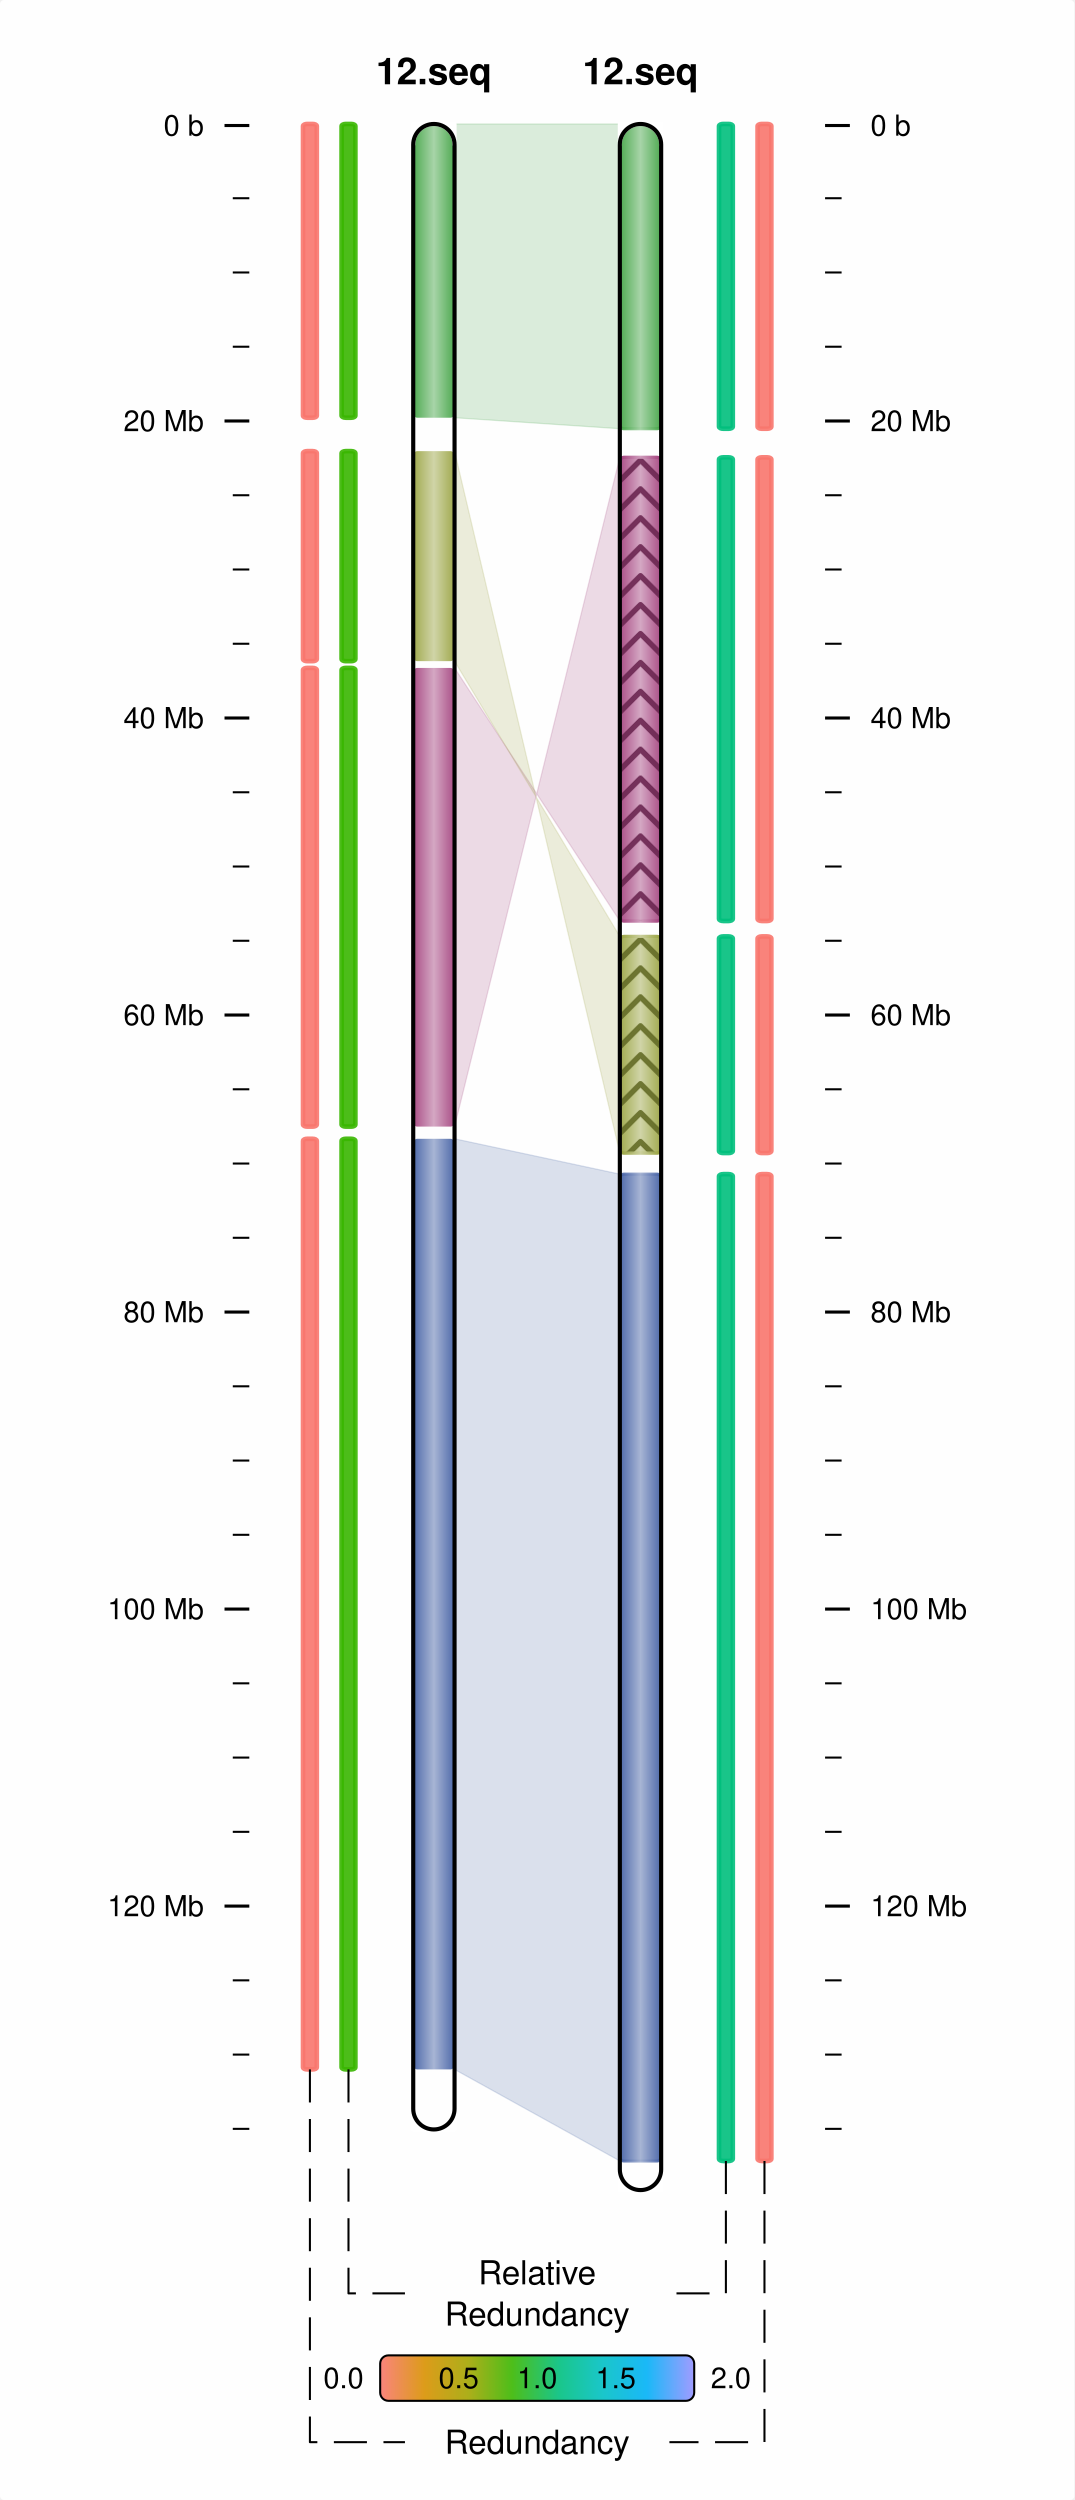
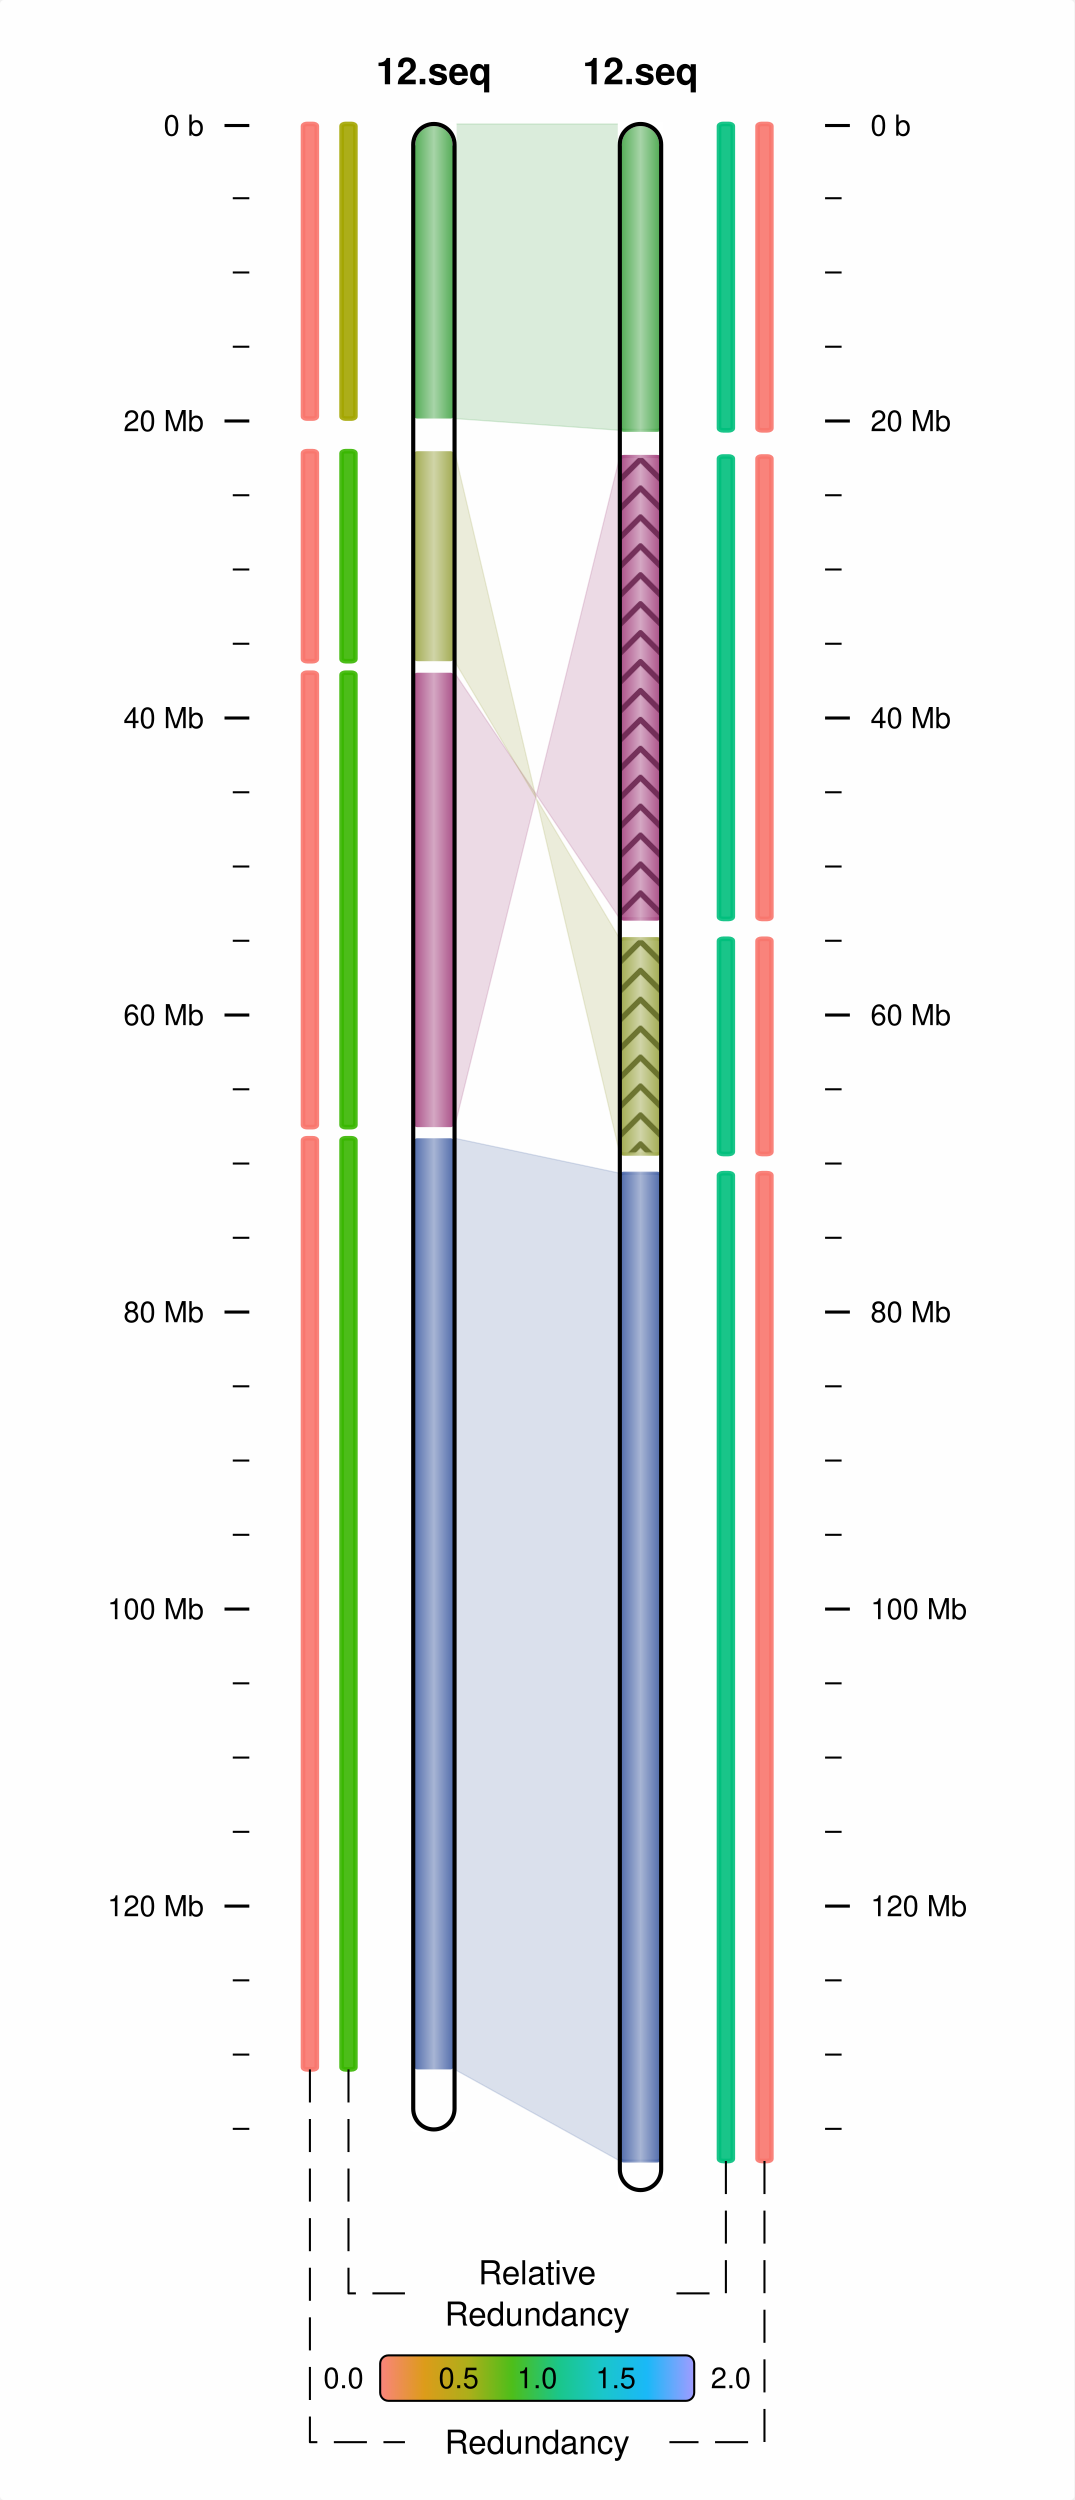
<svg xmlns="http://www.w3.org/2000/svg" viewBox="0 0 260 605">
  <rect x="0" y="0" width="260" height="605" rx="1" ry="1" fill="white" fill-opacity="0.9" stroke="white" stroke-width="0" stroke-opacity="1" />
  <line id="54.33332830.37500060.33332830.375000" x1="54.333" y1="30.375" x2="60.333" y2="30.375" stroke-width="0.75" stroke="black" />
  <text id="49.33332832.825001" x="49.333" y="32.825" dominant-baseline="" baseline-shift="" alignment-baseline="" font-size="7px" font-weight="normal" font-family="Helvetica,Arial" font-variant="normal" text-anchor="end" text-align="start" line-height="125%%">
0 b</text>
  <line id="56.33332847.96974960.33332847.969749" x1="56.333" y1="47.97" x2="60.333" y2="47.97" stroke-width="0.5" stroke="black" />
  <line id="56.33332865.93949960.33332865.939499" x1="56.333" y1="65.939" x2="60.333" y2="65.939" stroke-width="0.5" stroke="black" />
  <line id="56.33332883.90924860.33332883.909248" x1="56.333" y1="83.909" x2="60.333" y2="83.909" stroke-width="0.5" stroke="black" />
  <line id="54.333328101.87899860.333328101.878998" x1="54.333" y1="101.879" x2="60.333" y2="101.879" stroke-width="0.75" stroke="black" />
  <text id="49.333328104.328995" x="49.333" y="104.329" dominant-baseline="" baseline-shift="" alignment-baseline="" font-size="7px" font-weight="normal" font-family="Helvetica,Arial" font-variant="normal" text-anchor="end" text-align="start" line-height="125%%">
20 Mb</text>
  <line id="56.333328119.84874760.333328119.848747" x1="56.333" y1="119.849" x2="60.333" y2="119.849" stroke-width="0.5" stroke="black" />
  <line id="56.333328137.81849760.333328137.818497" x1="56.333" y1="137.818" x2="60.333" y2="137.818" stroke-width="0.5" stroke="black" />
  <line id="56.333328155.78823960.333328155.788239" x1="56.333" y1="155.788" x2="60.333" y2="155.788" stroke-width="0.5" stroke="black" />
  <line id="54.333328173.75799660.333328173.757996" x1="54.333" y1="173.758" x2="60.333" y2="173.758" stroke-width="0.75" stroke="black" />
  <text id="49.333328176.207993" x="49.333" y="176.208" dominant-baseline="" baseline-shift="" alignment-baseline="" font-size="7px" font-weight="normal" font-family="Helvetica,Arial" font-variant="normal" text-anchor="end" text-align="start" line-height="125%%">
40 Mb</text>
  <line id="56.333328191.72773760.333328191.727737" x1="56.333" y1="191.728" x2="60.333" y2="191.728" stroke-width="0.5" stroke="black" />
  <line id="56.333328209.69749560.333328209.697495" x1="56.333" y1="209.697" x2="60.333" y2="209.697" stroke-width="0.5" stroke="black" />
  <line id="56.333328227.66723660.333328227.667236" x1="56.333" y1="227.667" x2="60.333" y2="227.667" stroke-width="0.5" stroke="black" />
  <line id="54.333328245.63699360.333328245.636993" x1="54.333" y1="245.637" x2="60.333" y2="245.637" stroke-width="0.75" stroke="black" />
  <text id="49.333328248.086990" x="49.333" y="248.087" dominant-baseline="" baseline-shift="" alignment-baseline="" font-size="7px" font-weight="normal" font-family="Helvetica,Arial" font-variant="normal" text-anchor="end" text-align="start" line-height="125%%">
60 Mb</text>
  <line id="56.333328263.60675060.333328263.606750" x1="56.333" y1="263.607" x2="60.333" y2="263.607" stroke-width="0.5" stroke="black" />
  <line id="56.333328281.57647760.333328281.576477" x1="56.333" y1="281.576" x2="60.333" y2="281.576" stroke-width="0.5" stroke="black" />
  <line id="56.333328299.54623460.333328299.546234" x1="56.333" y1="299.546" x2="60.333" y2="299.546" stroke-width="0.5" stroke="black" />
  <line id="54.333328317.51599160.333328317.515991" x1="54.333" y1="317.516" x2="60.333" y2="317.516" stroke-width="0.75" stroke="black" />
  <text id="49.333328319.966003" x="49.333" y="319.966" dominant-baseline="" baseline-shift="" alignment-baseline="" font-size="7px" font-weight="normal" font-family="Helvetica,Arial" font-variant="normal" text-anchor="end" text-align="start" line-height="125%%">
80 Mb</text>
  <line id="56.333328335.48574860.333328335.485748" x1="56.333" y1="335.486" x2="60.333" y2="335.486" stroke-width="0.5" stroke="black" />
  <line id="56.333328353.45547560.333328353.455475" x1="56.333" y1="353.455" x2="60.333" y2="353.455" stroke-width="0.5" stroke="black" />
  <line id="56.333328371.42523260.333328371.425232" x1="56.333" y1="371.425" x2="60.333" y2="371.425" stroke-width="0.5" stroke="black" />
  <line id="54.333328389.39498960.333328389.394989" x1="54.333" y1="389.395" x2="60.333" y2="389.395" stroke-width="0.75" stroke="black" />
  <text id="49.333328391.845001" x="49.333" y="391.845" dominant-baseline="" baseline-shift="" alignment-baseline="" font-size="7px" font-weight="normal" font-family="Helvetica,Arial" font-variant="normal" text-anchor="end" text-align="start" line-height="125%%">
100 Mb</text>
  <line id="56.333328407.36471660.333328407.364716" x1="56.333" y1="407.365" x2="60.333" y2="407.365" stroke-width="0.5" stroke="black" />
  <line id="56.333328425.33447360.333328425.334473" x1="56.333" y1="425.334" x2="60.333" y2="425.334" stroke-width="0.5" stroke="black" />
  <line id="56.333328443.30423060.333328443.304230" x1="56.333" y1="443.304" x2="60.333" y2="443.304" stroke-width="0.5" stroke="black" />
  <line id="54.333328461.27398760.333328461.273987" x1="54.333" y1="461.274" x2="60.333" y2="461.274" stroke-width="0.75" stroke="black" />
  <text id="49.333328463.723999" x="49.333" y="463.724" dominant-baseline="" baseline-shift="" alignment-baseline="" font-size="7px" font-weight="normal" font-family="Helvetica,Arial" font-variant="normal" text-anchor="end" text-align="start" line-height="125%%">
120 Mb</text>
  <line id="56.333328479.24371360.333328479.243713" x1="56.333" y1="479.244" x2="60.333" y2="479.244" stroke-width="0.5" stroke="black" />
  <line id="56.333328497.21347060.333328497.213470" x1="56.333" y1="497.213" x2="60.333" y2="497.213" stroke-width="0.5" stroke="black" />
  <line id="56.333328515.18322860.333328515.183228" x1="56.333" y1="515.183" x2="60.333" y2="515.183" stroke-width="0.5" stroke="black" />
  <line id="205.66667230.375000199.66667230.375000" x1="205.667" y1="30.375" x2="199.667" y2="30.375" stroke-width="0.75" stroke="black" />
  <text id="210.66667232.825001" x="210.667" y="32.825" dominant-baseline="" baseline-shift="" alignment-baseline="" font-size="7px" font-weight="normal" font-family="Helvetica,Arial" font-variant="normal" text-anchor="start" text-align="start" line-height="125%%">
0 b</text>
  <line id="203.66667247.969749199.66667247.969749" x1="203.667" y1="47.97" x2="199.667" y2="47.97" stroke-width="0.5" stroke="black" />
  <line id="203.66667265.939499199.66667265.939499" x1="203.667" y1="65.939" x2="199.667" y2="65.939" stroke-width="0.5" stroke="black" />
  <line id="203.66667283.909248199.66667283.909248" x1="203.667" y1="83.909" x2="199.667" y2="83.909" stroke-width="0.5" stroke="black" />
  <line id="205.666672101.878998199.666672101.878998" x1="205.667" y1="101.879" x2="199.667" y2="101.879" stroke-width="0.75" stroke="black" />
  <text id="210.666672104.328995" x="210.667" y="104.329" dominant-baseline="" baseline-shift="" alignment-baseline="" font-size="7px" font-weight="normal" font-family="Helvetica,Arial" font-variant="normal" text-anchor="start" text-align="start" line-height="125%%">
20 Mb</text>
  <line id="203.666672119.848747199.666672119.848747" x1="203.667" y1="119.849" x2="199.667" y2="119.849" stroke-width="0.5" stroke="black" />
  <line id="203.666672137.818497199.666672137.818497" x1="203.667" y1="137.818" x2="199.667" y2="137.818" stroke-width="0.5" stroke="black" />
  <line id="203.666672155.788239199.666672155.788239" x1="203.667" y1="155.788" x2="199.667" y2="155.788" stroke-width="0.5" stroke="black" />
  <line id="205.666672173.757996199.666672173.757996" x1="205.667" y1="173.758" x2="199.667" y2="173.758" stroke-width="0.75" stroke="black" />
  <text id="210.666672176.207993" x="210.667" y="176.208" dominant-baseline="" baseline-shift="" alignment-baseline="" font-size="7px" font-weight="normal" font-family="Helvetica,Arial" font-variant="normal" text-anchor="start" text-align="start" line-height="125%%">
40 Mb</text>
  <line id="203.666672191.727737199.666672191.727737" x1="203.667" y1="191.728" x2="199.667" y2="191.728" stroke-width="0.5" stroke="black" />
  <line id="203.666672209.697495199.666672209.697495" x1="203.667" y1="209.697" x2="199.667" y2="209.697" stroke-width="0.5" stroke="black" />
  <line id="203.666672227.667236199.666672227.667236" x1="203.667" y1="227.667" x2="199.667" y2="227.667" stroke-width="0.5" stroke="black" />
  <line id="205.666672245.636993199.666672245.636993" x1="205.667" y1="245.637" x2="199.667" y2="245.637" stroke-width="0.75" stroke="black" />
  <text id="210.666672248.086990" x="210.667" y="248.087" dominant-baseline="" baseline-shift="" alignment-baseline="" font-size="7px" font-weight="normal" font-family="Helvetica,Arial" font-variant="normal" text-anchor="start" text-align="start" line-height="125%%">
60 Mb</text>
  <line id="203.666672263.606750199.666672263.606750" x1="203.667" y1="263.607" x2="199.667" y2="263.607" stroke-width="0.5" stroke="black" />
  <line id="203.666672281.576477199.666672281.576477" x1="203.667" y1="281.576" x2="199.667" y2="281.576" stroke-width="0.5" stroke="black" />
  <line id="203.666672299.546234199.666672299.546234" x1="203.667" y1="299.546" x2="199.667" y2="299.546" stroke-width="0.5" stroke="black" />
  <line id="205.666672317.515991199.666672317.515991" x1="205.667" y1="317.516" x2="199.667" y2="317.516" stroke-width="0.75" stroke="black" />
  <text id="210.666672319.966003" x="210.667" y="319.966" dominant-baseline="" baseline-shift="" alignment-baseline="" font-size="7px" font-weight="normal" font-family="Helvetica,Arial" font-variant="normal" text-anchor="start" text-align="start" line-height="125%%">
80 Mb</text>
  <line id="203.666672335.485748199.666672335.485748" x1="203.667" y1="335.486" x2="199.667" y2="335.486" stroke-width="0.5" stroke="black" />
  <line id="203.666672353.455475199.666672353.455475" x1="203.667" y1="353.455" x2="199.667" y2="353.455" stroke-width="0.5" stroke="black" />
  <line id="203.666672371.425232199.666672371.425232" x1="203.667" y1="371.425" x2="199.667" y2="371.425" stroke-width="0.5" stroke="black" />
  <line id="205.666672389.394989199.666672389.394989" x1="205.667" y1="389.395" x2="199.667" y2="389.395" stroke-width="0.75" stroke="black" />
  <text id="210.666672391.845001" x="210.667" y="391.845" dominant-baseline="" baseline-shift="" alignment-baseline="" font-size="7px" font-weight="normal" font-family="Helvetica,Arial" font-variant="normal" text-anchor="start" text-align="start" line-height="125%%">
100 Mb</text>
  <line id="203.666672407.364716199.666672407.364716" x1="203.667" y1="407.365" x2="199.667" y2="407.365" stroke-width="0.5" stroke="black" />
  <line id="203.666672425.334473199.666672425.334473" x1="203.667" y1="425.334" x2="199.667" y2="425.334" stroke-width="0.5" stroke="black" />
  <line id="203.666672443.304230199.666672443.304230" x1="203.667" y1="443.304" x2="199.667" y2="443.304" stroke-width="0.5" stroke="black" />
  <line id="205.666672461.273987199.666672461.273987" x1="205.667" y1="461.274" x2="199.667" y2="461.274" stroke-width="0.75" stroke="black" />
  <text id="210.666672463.723999" x="210.667" y="463.724" dominant-baseline="" baseline-shift="" alignment-baseline="" font-size="7px" font-weight="normal" font-family="Helvetica,Arial" font-variant="normal" text-anchor="start" text-align="start" line-height="125%%">
120 Mb</text>
  <line id="203.666672479.243713199.666672479.243713" x1="203.667" y1="479.244" x2="199.667" y2="479.244" stroke-width="0.5" stroke="black" />
  <line id="203.666672497.213470199.666672497.213470" x1="203.667" y1="497.213" x2="199.667" y2="497.213" stroke-width="0.5" stroke="black" />
  <line id="203.666672515.183228199.666672515.183228" x1="203.667" y1="515.183" x2="199.667" y2="515.183" stroke-width="0.5" stroke="black" />
  <defs id="">
-     <linearGradient id="grad100.000000275.588959" x1="0%" y1="0%" x2="100%" y2="0%">
+     <linearGradient id="grad100.000000275.455994" x1="0%" y1="0%" x2="100%" y2="0%">
      <stop offset="0%" stop-color="#3B59A0" stop-opacity="1" />
      <stop offset="50%" stop-color="#9DACCF" stop-opacity="1" />
      <stop offset="100%" stop-color="#3B59A0" stop-opacity="1" />
    </linearGradient>
  </defs>
-   <rect x="100" y="275.589" width="10" height="225.208" rx="1" ry="1" fill="url(#grad100.000000275.588959)" fill-opacity="0.9" stroke-width="0.75" stroke-opacity="0.9" />
-   <defs id="">
-     <linearGradient id="grad100.000000275.588959NRC" x1="0%" y1="0%" x2="100%" y2="0%">
+   <rect x="100" y="275.456" width="10" height="225.337" rx="1" ry="1" fill="url(#grad100.000000275.455994)" fill-opacity="0.9" stroke-width="0.75" stroke-opacity="0.9" />
+   <defs id="">
+     <linearGradient id="grad100.000000275.455994NRC" x1="0%" y1="0%" x2="100%" y2="0%">
      <stop offset="100%" stop-color="#39B600" stop-opacity="1" />
    </linearGradient>
  </defs>
-   <rect x="82.667" y="275.589" width="3.333" height="225.208" rx="1" ry="0.5" fill="url(#grad100.000000275.588959NRC)" fill-opacity="0.9" stroke="url(#grad100.000000275.588959NRC)" stroke-width="1.125" stroke-opacity="0.9" />
-   <defs id="">
-     <linearGradient id="grad100.000000275.588959NRCRedun" x1="0%" y1="0%" x2="100%" y2="0%">
-       <stop offset="100%" stop-color="#F8766D" stop-opacity="1" />
-     </linearGradient>
-   </defs>
-   <rect x="73.333" y="275.589" width="3.333" height="225.208" rx="1" ry="0.5" fill="url(#grad100.000000275.588959NRCRedun)" fill-opacity="0.9" stroke="url(#grad100.000000275.588959NRCRedun)" stroke-width="1.125" stroke-opacity="0.9" />
-   <defs id="">
-     <linearGradient id="grad150.000000284.146149" x1="0%" y1="0%" x2="100%" y2="0%">
+   <rect x="82.667" y="275.456" width="3.333" height="225.337" rx="1" ry="0.5" fill="url(#grad100.000000275.455994NRC)" fill-opacity="0.9" stroke="url(#grad100.000000275.455994NRC)" stroke-width="1.125" stroke-opacity="0.9" />
+   <defs id="">
+     <linearGradient id="grad100.000000275.455994NRCRedun" x1="0%" y1="0%" x2="100%" y2="0%">
+       <stop offset="100%" stop-color="#F8766D" stop-opacity="1" />
+     </linearGradient>
+   </defs>
+   <rect x="73.333" y="275.456" width="3.333" height="225.337" rx="1" ry="0.5" fill="url(#grad100.000000275.455994NRCRedun)" fill-opacity="0.9" stroke="url(#grad100.000000275.455994NRCRedun)" stroke-width="1.125" stroke-opacity="0.9" />
+   <defs id="">
+     <linearGradient id="grad150.000000283.919739" x1="0%" y1="0%" x2="100%" y2="0%">
      <stop offset="0%" stop-color="#3B59A0" stop-opacity="1" />
      <stop offset="50%" stop-color="#9DACCF" stop-opacity="1" />
      <stop offset="100%" stop-color="#3B59A0" stop-opacity="1" />
    </linearGradient>
  </defs>
-   <rect x="150" y="284.146" width="10" height="238.812" rx="1" ry="1" fill="url(#grad150.000000284.146149)" fill-opacity="0.9" stroke="url(#grad150.000000284.146149)" stroke-width="0.75" stroke-opacity="0.9" />
-   <defs id="">
-     <linearGradient id="grad150.000000284.146149NRC" x1="0%" y1="0%" x2="100%" y2="0%">
+   <rect x="150" y="283.92" width="10" height="239.038" rx="1" ry="1" fill="url(#grad150.000000283.919739)" fill-opacity="0.9" stroke="url(#grad150.000000283.919739)" stroke-width="0.75" stroke-opacity="0.9" />
+   <defs id="">
+     <linearGradient id="grad150.000000283.919739NRC" x1="0%" y1="0%" x2="100%" y2="0%">
      <stop offset="100%" stop-color="#00BF7D" stop-opacity="1" />
    </linearGradient>
  </defs>
-   <rect x="174" y="284.146" width="3.333" height="238.812" rx="1" ry="0.5" fill="url(#grad150.000000284.146149NRC)" fill-opacity="0.9" stroke="url(#grad150.000000284.146149NRC)" stroke-width="1.125" stroke-opacity="0.9" />
-   <defs id="">
-     <linearGradient id="grad150.000000284.146149NRCRedun" x1="0%" y1="0%" x2="100%" y2="0%">
-       <stop offset="100%" stop-color="#F8766D" stop-opacity="1" />
-     </linearGradient>
-   </defs>
-   <rect x="183.333" y="284.146" width="3.333" height="238.812" rx="1" ry="0.5" fill="url(#grad150.000000284.146149NRCRedun)" fill-opacity="0.9" stroke="url(#grad150.000000284.146149NRCRedun)" stroke-width="1.125" stroke-opacity="0.9" />
-   <polygon points="110,275.589 110,500.797 150,522.958 150,284.146 " fill="#3B59A0" stroke="#3B59A0" stroke-width="0.3" stroke-opacity="0.18" fill-opacity="0.18" />
-   <defs id="">
-     <linearGradient id="grad100.000000161.639191" x1="0%" y1="0%" x2="100%" y2="0%">
+   <rect x="174" y="283.92" width="3.333" height="239.038" rx="1" ry="0.5" fill="url(#grad150.000000283.919739NRC)" fill-opacity="0.9" stroke="url(#grad150.000000283.919739NRC)" stroke-width="1.125" stroke-opacity="0.9" />
+   <defs id="">
+     <linearGradient id="grad150.000000283.919739NRCRedun" x1="0%" y1="0%" x2="100%" y2="0%">
+       <stop offset="100%" stop-color="#F8766D" stop-opacity="1" />
+     </linearGradient>
+   </defs>
+   <rect x="183.333" y="283.92" width="3.333" height="239.038" rx="1" ry="0.5" fill="url(#grad150.000000283.919739NRCRedun)" fill-opacity="0.9" stroke="url(#grad150.000000283.919739NRCRedun)" stroke-width="1.125" stroke-opacity="0.9" />
+   <polygon points="110,275.456 110,500.793 150,522.958 150,283.92 " fill="#3B59A0" stroke="#3B59A0" stroke-width="0.3" stroke-opacity="0.18" fill-opacity="0.18" />
+   <defs id="">
+     <linearGradient id="grad100.000000162.796448" x1="0%" y1="0%" x2="100%" y2="0%">
      <stop offset="0%" stop-color="#A03B79" stop-opacity="1" />
      <stop offset="50%" stop-color="#CF9DBC" stop-opacity="1" />
      <stop offset="100%" stop-color="#A03B79" stop-opacity="1" />
    </linearGradient>
  </defs>
-   <rect x="100" y="161.639" width="10" height="111.003" rx="1" ry="1" fill="url(#grad100.000000161.639191)" fill-opacity="0.9" stroke-width="0.75" stroke-opacity="0.9" />
-   <defs id="">
-     <linearGradient id="grad100.000000161.639191NRC" x1="0%" y1="0%" x2="100%" y2="0%">
+   <rect x="100" y="162.796" width="10" height="109.975" rx="1" ry="1" fill="url(#grad100.000000162.796448)" fill-opacity="0.9" stroke-width="0.75" stroke-opacity="0.9" />
+   <defs id="">
+     <linearGradient id="grad100.000000162.796448NRC" x1="0%" y1="0%" x2="100%" y2="0%">
      <stop offset="100%" stop-color="#39B600" stop-opacity="1" />
    </linearGradient>
  </defs>
-   <rect x="82.667" y="161.639" width="3.333" height="111.003" rx="1" ry="0.5" fill="url(#grad100.000000161.639191NRC)" fill-opacity="0.9" stroke="url(#grad100.000000161.639191NRC)" stroke-width="1.125" stroke-opacity="0.9" />
-   <defs id="">
-     <linearGradient id="grad100.000000161.639191NRCRedun" x1="0%" y1="0%" x2="100%" y2="0%">
-       <stop offset="100%" stop-color="#F8766D" stop-opacity="1" />
-     </linearGradient>
-   </defs>
-   <rect x="73.333" y="161.639" width="3.333" height="111.003" rx="1" ry="0.5" fill="url(#grad100.000000161.639191NRCRedun)" fill-opacity="0.9" stroke="url(#grad100.000000161.639191NRCRedun)" stroke-width="1.125" stroke-opacity="0.9" />
-   <defs id="">
-     <linearGradient id="grad150.000000110.676987" x1="0%" y1="0%" x2="100%" y2="0%">
+   <rect x="82.667" y="162.796" width="3.333" height="109.975" rx="1" ry="0.5" fill="url(#grad100.000000162.796448NRC)" fill-opacity="0.9" stroke="url(#grad100.000000162.796448NRC)" stroke-width="1.125" stroke-opacity="0.9" />
+   <defs id="">
+     <linearGradient id="grad100.000000162.796448NRCRedun" x1="0%" y1="0%" x2="100%" y2="0%">
+       <stop offset="100%" stop-color="#F8766D" stop-opacity="1" />
+     </linearGradient>
+   </defs>
+   <rect x="73.333" y="162.796" width="3.333" height="109.975" rx="1" ry="0.5" fill="url(#grad100.000000162.796448NRCRedun)" fill-opacity="0.9" stroke="url(#grad100.000000162.796448NRCRedun)" stroke-width="1.125" stroke-opacity="0.9" />
+   <defs id="">
+     <linearGradient id="grad150.000000110.472130" x1="0%" y1="0%" x2="100%" y2="0%">
      <stop offset="0%" stop-color="#A03B79" stop-opacity="1" />
      <stop offset="50%" stop-color="#CF9DBC" stop-opacity="1" />
      <stop offset="100%" stop-color="#A03B79" stop-opacity="1" />
    </linearGradient>
  </defs>
-   <rect x="150" y="110.677" width="10" height="112.2" rx="1" ry="1" fill="url(#grad150.000000110.676987)" fill-opacity="0.9" stroke="url(#grad150.000000110.676987)" stroke-width="0.75" stroke-opacity="0.9" />
-   <defs id="">
-     <pattern id="Wavy150.000000110.676987" x="150" y="110.677" width="10" height="7" patternUnits="userSpaceOnUse">
+   <rect x="150" y="110.472" width="10" height="111.905" rx="1" ry="1" fill="url(#grad150.000000110.472130)" fill-opacity="0.9" stroke="url(#grad150.000000110.472130)" stroke-width="0.75" stroke-opacity="0.9" />
+   <defs id="">
+     <pattern id="Wavy150.000000110.472130" x="150" y="110.472" width="10" height="7" patternUnits="userSpaceOnUse">
      <path id="" d="m -0.665,6.335 l 5.665,-5.67 l 5.665,5.67 " fill="none" fill-opacity="0.9" stroke="#6B2751" stroke-opacity="1" stroke-linejoin="round" stroke-width="1.33" />
    </pattern>
  </defs>
-   <rect x="150" y="110.677" width="10" height="112.2" rx="1" ry="1" fill="url(#Wavy150.000000110.676987)" fill-opacity="0.9" stroke="url(#grad150.000000110.676987)" stroke-width="0.75" stroke-opacity="0.9" />
-   <defs id="">
-     <linearGradient id="grad150.000000110.676987NRC" x1="0%" y1="0%" x2="100%" y2="0%">
+   <rect x="150" y="110.472" width="10" height="111.905" rx="1" ry="1" fill="url(#Wavy150.000000110.472130)" fill-opacity="0.9" stroke="url(#grad150.000000110.472130)" stroke-width="0.75" stroke-opacity="0.9" />
+   <defs id="">
+     <linearGradient id="grad150.000000110.472130NRC" x1="0%" y1="0%" x2="100%" y2="0%">
      <stop offset="100%" stop-color="#00BF7D" stop-opacity="1" />
    </linearGradient>
  </defs>
-   <rect x="174" y="110.677" width="3.333" height="112.2" rx="1" ry="0.5" fill="url(#grad150.000000110.676987NRC)" fill-opacity="0.9" stroke="url(#grad150.000000110.676987NRC)" stroke-width="1.125" stroke-opacity="0.9" />
-   <defs id="">
-     <linearGradient id="grad150.000000110.676987NRCRedun" x1="0%" y1="0%" x2="100%" y2="0%">
-       <stop offset="100%" stop-color="#F8766D" stop-opacity="1" />
-     </linearGradient>
-   </defs>
-   <rect x="183.333" y="110.677" width="3.333" height="112.2" rx="1" ry="0.5" fill="url(#grad150.000000110.676987NRCRedun)" fill-opacity="0.9" stroke="url(#grad150.000000110.676987NRCRedun)" stroke-width="1.125" stroke-opacity="0.9" />
-   <polygon points="110,161.639 110,272.642 150,110.677 150,222.877 " fill="#A03B79" stroke="#A03B79" stroke-width="0.3" stroke-opacity="0.18" fill-opacity="0.18" />
-   <defs id="">
-     <linearGradient id="grad100.000000109.174713" x1="0%" y1="0%" x2="100%" y2="0%">
+   <rect x="174" y="110.472" width="3.333" height="111.905" rx="1" ry="0.5" fill="url(#grad150.000000110.472130NRC)" fill-opacity="0.9" stroke="url(#grad150.000000110.472130NRC)" stroke-width="1.125" stroke-opacity="0.9" />
+   <defs id="">
+     <linearGradient id="grad150.000000110.472130NRCRedun" x1="0%" y1="0%" x2="100%" y2="0%">
+       <stop offset="100%" stop-color="#F8766D" stop-opacity="1" />
+     </linearGradient>
+   </defs>
+   <rect x="183.333" y="110.472" width="3.333" height="111.905" rx="1" ry="0.5" fill="url(#grad150.000000110.472130NRCRedun)" fill-opacity="0.9" stroke="url(#grad150.000000110.472130NRCRedun)" stroke-width="1.125" stroke-opacity="0.9" />
+   <polygon points="110,162.796 110,272.771 150,110.472 150,222.377 " fill="#A03B79" stroke="#A03B79" stroke-width="0.3" stroke-opacity="0.18" fill-opacity="0.18" />
+   <defs id="">
+     <linearGradient id="grad100.000000109.185493" x1="0%" y1="0%" x2="100%" y2="0%">
      <stop offset="0%" stop-color="#96A03B" stop-opacity="1" />
      <stop offset="50%" stop-color="#CACF9D" stop-opacity="1" />
      <stop offset="100%" stop-color="#96A03B" stop-opacity="1" />
    </linearGradient>
  </defs>
-   <rect x="100" y="109.175" width="10" height="50.826" rx="1" ry="1" fill="url(#grad100.000000109.174713)" fill-opacity="0.9" stroke-width="0.75" stroke-opacity="0.9" />
-   <defs id="">
-     <linearGradient id="grad100.000000109.174713NRC" x1="0%" y1="0%" x2="100%" y2="0%">
+   <rect x="100" y="109.185" width="10" height="50.822" rx="1" ry="1" fill="url(#grad100.000000109.185493)" fill-opacity="0.9" stroke-width="0.75" stroke-opacity="0.9" />
+   <defs id="">
+     <linearGradient id="grad100.000000109.185493NRC" x1="0%" y1="0%" x2="100%" y2="0%">
      <stop offset="100%" stop-color="#39B600" stop-opacity="1" />
    </linearGradient>
  </defs>
-   <rect x="82.667" y="109.175" width="3.333" height="50.826" rx="1" ry="0.5" fill="url(#grad100.000000109.174713NRC)" fill-opacity="0.9" stroke="url(#grad100.000000109.174713NRC)" stroke-width="1.125" stroke-opacity="0.9" />
-   <defs id="">
-     <linearGradient id="grad100.000000109.174713NRCRedun" x1="0%" y1="0%" x2="100%" y2="0%">
-       <stop offset="100%" stop-color="#F8766D" stop-opacity="1" />
-     </linearGradient>
-   </defs>
-   <rect x="73.333" y="109.175" width="3.333" height="50.826" rx="1" ry="0.5" fill="url(#grad100.000000109.174713NRCRedun)" fill-opacity="0.9" stroke="url(#grad100.000000109.174713NRCRedun)" stroke-width="1.125" stroke-opacity="0.9" />
-   <defs id="">
-     <linearGradient id="grad150.000000226.614212" x1="0%" y1="0%" x2="100%" y2="0%">
+   <rect x="82.667" y="109.185" width="3.333" height="50.822" rx="1" ry="0.5" fill="url(#grad100.000000109.185493NRC)" fill-opacity="0.9" stroke="url(#grad100.000000109.185493NRC)" stroke-width="1.125" stroke-opacity="0.9" />
+   <defs id="">
+     <linearGradient id="grad100.000000109.185493NRCRedun" x1="0%" y1="0%" x2="100%" y2="0%">
+       <stop offset="100%" stop-color="#F8766D" stop-opacity="1" />
+     </linearGradient>
+   </defs>
+   <rect x="73.333" y="109.185" width="3.333" height="50.822" rx="1" ry="0.5" fill="url(#grad100.000000109.185493NRCRedun)" fill-opacity="0.9" stroke="url(#grad100.000000109.185493NRCRedun)" stroke-width="1.125" stroke-opacity="0.9" />
+   <defs id="">
+     <linearGradient id="grad150.000000227.192841" x1="0%" y1="0%" x2="100%" y2="0%">
      <stop offset="0%" stop-color="#96A03B" stop-opacity="1" />
      <stop offset="50%" stop-color="#CACF9D" stop-opacity="1" />
      <stop offset="100%" stop-color="#96A03B" stop-opacity="1" />
    </linearGradient>
  </defs>
-   <rect x="150" y="226.614" width="10" height="52.421" rx="1" ry="1" fill="url(#grad150.000000226.614212)" fill-opacity="0.9" stroke="url(#grad150.000000226.614212)" stroke-width="0.75" stroke-opacity="0.9" />
-   <defs id="">
-     <pattern id="Wavy150.000000226.614212" x="150" y="226.614" width="10" height="7" patternUnits="userSpaceOnUse">
+   <rect x="150" y="227.193" width="10" height="52.069" rx="1" ry="1" fill="url(#grad150.000000227.192841)" fill-opacity="0.9" stroke="url(#grad150.000000227.192841)" stroke-width="0.75" stroke-opacity="0.9" />
+   <defs id="">
+     <pattern id="Wavy150.000000227.192841" x="150" y="227.193" width="10" height="7" patternUnits="userSpaceOnUse">
      <path id="" d="m -0.665,6.335 l 5.665,-5.67 l 5.665,5.67 " fill="none" fill-opacity="0.9" stroke="#646B27" stroke-opacity="1" stroke-linejoin="round" stroke-width="1.33" />
    </pattern>
  </defs>
-   <rect x="150" y="226.614" width="10" height="52.421" rx="1" ry="1" fill="url(#Wavy150.000000226.614212)" fill-opacity="0.9" stroke="url(#grad150.000000226.614212)" stroke-width="0.75" stroke-opacity="0.9" />
-   <defs id="">
-     <linearGradient id="grad150.000000226.614212NRC" x1="0%" y1="0%" x2="100%" y2="0%">
+   <rect x="150" y="227.193" width="10" height="52.069" rx="1" ry="1" fill="url(#Wavy150.000000227.192841)" fill-opacity="0.9" stroke="url(#grad150.000000227.192841)" stroke-width="0.75" stroke-opacity="0.9" />
+   <defs id="">
+     <linearGradient id="grad150.000000227.192841NRC" x1="0%" y1="0%" x2="100%" y2="0%">
      <stop offset="100%" stop-color="#00BF7D" stop-opacity="1" />
    </linearGradient>
  </defs>
-   <rect x="174" y="226.614" width="3.333" height="52.421" rx="1" ry="0.5" fill="url(#grad150.000000226.614212NRC)" fill-opacity="0.9" stroke="url(#grad150.000000226.614212NRC)" stroke-width="1.125" stroke-opacity="0.9" />
-   <defs id="">
-     <linearGradient id="grad150.000000226.614212NRCRedun" x1="0%" y1="0%" x2="100%" y2="0%">
-       <stop offset="100%" stop-color="#F8766D" stop-opacity="1" />
-     </linearGradient>
-   </defs>
-   <rect x="183.333" y="226.614" width="3.333" height="52.421" rx="1" ry="0.5" fill="url(#grad150.000000226.614212NRCRedun)" fill-opacity="0.9" stroke="url(#grad150.000000226.614212NRCRedun)" stroke-width="1.125" stroke-opacity="0.9" />
-   <polygon points="110,109.175 110,160 150,226.614 150,279.036 " fill="#96A03B" stroke="#96A03B" stroke-width="0.3" stroke-opacity="0.18" fill-opacity="0.18" />
+   <rect x="174" y="227.193" width="3.333" height="52.069" rx="1" ry="0.5" fill="url(#grad150.000000227.192841NRC)" fill-opacity="0.9" stroke="url(#grad150.000000227.192841NRC)" stroke-width="1.125" stroke-opacity="0.9" />
+   <defs id="">
+     <linearGradient id="grad150.000000227.192841NRCRedun" x1="0%" y1="0%" x2="100%" y2="0%">
+       <stop offset="100%" stop-color="#F8766D" stop-opacity="1" />
+     </linearGradient>
+   </defs>
+   <rect x="183.333" y="227.193" width="3.333" height="52.069" rx="1" ry="0.5" fill="url(#grad150.000000227.192841NRCRedun)" fill-opacity="0.9" stroke="url(#grad150.000000227.192841NRCRedun)" stroke-width="1.125" stroke-opacity="0.9" />
+   <polygon points="110,109.185 110,160.008 150,227.193 150,279.262 " fill="#96A03B" stroke="#96A03B" stroke-width="0.3" stroke-opacity="0.18" fill-opacity="0.18" />
  <defs id="">
    <linearGradient id="grad100.00000030.000000" x1="0%" y1="0%" x2="100%" y2="0%">
      <stop offset="0%" stop-color="#3BA03E" stop-opacity="1" />
      <stop offset="50%" stop-color="#9DCF9E" stop-opacity="1" />
      <stop offset="100%" stop-color="#3BA03E" stop-opacity="1" />
    </linearGradient>
  </defs>
-   <rect x="100" y="30" width="10" height="71.088" rx="1" ry="1" fill="url(#grad100.00000030.000000)" fill-opacity="0.9" stroke-width="0.75" stroke-opacity="0.9" />
+   <rect x="100" y="30" width="10" height="71.293" rx="1" ry="1" fill="url(#grad100.00000030.000000)" fill-opacity="0.9" stroke-width="0.75" stroke-opacity="0.9" />
  <defs id="">
    <linearGradient id="grad100.00000030.000000NRC" x1="0%" y1="0%" x2="100%" y2="0%">
-       <stop offset="100%" stop-color="#39B600" stop-opacity="1" />
-     </linearGradient>
-   </defs>
-   <rect x="82.667" y="30" width="3.333" height="71.088" rx="1" ry="0.5" fill="url(#grad100.00000030.000000NRC)" fill-opacity="0.9" stroke="url(#grad100.00000030.000000NRC)" stroke-width="1.125" stroke-opacity="0.9" />
+       <stop offset="100%" stop-color="#A3A500" stop-opacity="1" />
+     </linearGradient>
+   </defs>
+   <rect x="82.667" y="30" width="3.333" height="71.293" rx="1" ry="0.5" fill="url(#grad100.00000030.000000NRC)" fill-opacity="0.9" stroke="url(#grad100.00000030.000000NRC)" stroke-width="1.125" stroke-opacity="0.9" />
  <defs id="">
    <linearGradient id="grad100.00000030.000000NRCRedun" x1="0%" y1="0%" x2="100%" y2="0%">
      <stop offset="100%" stop-color="#F8766D" stop-opacity="1" />
    </linearGradient>
  </defs>
-   <rect x="73.333" y="30" width="3.333" height="71.088" rx="1" ry="0.5" fill="url(#grad100.00000030.000000NRCRedun)" fill-opacity="0.9" stroke="url(#grad100.00000030.000000NRCRedun)" stroke-width="1.125" stroke-opacity="0.9" />
+   <rect x="73.333" y="30" width="3.333" height="71.293" rx="1" ry="0.5" fill="url(#grad100.00000030.000000NRCRedun)" fill-opacity="0.9" stroke="url(#grad100.00000030.000000NRCRedun)" stroke-width="1.125" stroke-opacity="0.9" />
  <defs id="">
    <linearGradient id="grad150.00000030.000000" x1="0%" y1="0%" x2="100%" y2="0%">
      <stop offset="0%" stop-color="#3BA03E" stop-opacity="1" />
      <stop offset="50%" stop-color="#9DCF9E" stop-opacity="1" />
      <stop offset="100%" stop-color="#3BA03E" stop-opacity="1" />
    </linearGradient>
  </defs>
-   <rect x="150" y="30" width="10" height="73.755" rx="1" ry="1" fill="url(#grad150.00000030.000000)" fill-opacity="0.9" stroke="url(#grad150.00000030.000000)" stroke-width="0.75" stroke-opacity="0.9" />
+   <rect x="150" y="30" width="10" height="74.136" rx="1" ry="1" fill="url(#grad150.00000030.000000)" fill-opacity="0.9" stroke="url(#grad150.00000030.000000)" stroke-width="0.75" stroke-opacity="0.9" />
  <defs id="">
    <linearGradient id="grad150.00000030.000000NRC" x1="0%" y1="0%" x2="100%" y2="0%">
      <stop offset="100%" stop-color="#00BF7D" stop-opacity="1" />
    </linearGradient>
  </defs>
-   <rect x="174" y="30" width="3.333" height="73.755" rx="1" ry="0.5" fill="url(#grad150.00000030.000000NRC)" fill-opacity="0.9" stroke="url(#grad150.00000030.000000NRC)" stroke-width="1.125" stroke-opacity="0.9" />
+   <rect x="174" y="30" width="3.333" height="74.136" rx="1" ry="0.5" fill="url(#grad150.00000030.000000NRC)" fill-opacity="0.9" stroke="url(#grad150.00000030.000000NRC)" stroke-width="1.125" stroke-opacity="0.9" />
  <defs id="">
    <linearGradient id="grad150.00000030.000000NRCRedun" x1="0%" y1="0%" x2="100%" y2="0%">
      <stop offset="100%" stop-color="#F8766D" stop-opacity="1" />
    </linearGradient>
  </defs>
-   <rect x="183.333" y="30" width="3.333" height="73.755" rx="1" ry="0.5" fill="url(#grad150.00000030.000000NRCRedun)" fill-opacity="0.9" stroke="url(#grad150.00000030.000000NRCRedun)" stroke-width="1.125" stroke-opacity="0.9" />
-   <polygon points="110,30 110,101.088 150,103.755 150,30 " fill="#3BA03E" stroke="#3BA03E" stroke-width="0.3" stroke-opacity="0.18" fill-opacity="0.18" />
+   <rect x="183.333" y="30" width="3.333" height="74.136" rx="1" ry="0.5" fill="url(#grad150.00000030.000000NRCRedun)" fill-opacity="0.9" stroke="url(#grad150.00000030.000000NRCRedun)" stroke-width="1.125" stroke-opacity="0.9" />
+   <polygon points="110,30 110,101.293 150,104.136 150,30 " fill="#3BA03E" stroke="#3BA03E" stroke-width="0.3" stroke-opacity="0.18" fill-opacity="0.18" />
  <path id="rhs100.00000030.000000" d="M 100,510.327 a 5,5 0 0,0 10,0 v 5 h -10 v -5 z " fill="white" fill-opacity="1" stroke="white" stroke-opacity="1" stroke-linejoin="round" stroke-width="1" />
  <path id="rhs100.00000030.000000" d="M 110,35 a 5,5 0 0,0 -10,0 v -5 h 10 v 5 z " fill="white" fill-opacity="1" stroke="white" stroke-opacity="1" stroke-linejoin="round" stroke-width="1" />
  <path id="100.00000030.000000" d="M 100,35 v 475.327 a 5,5 0 0,0 10,0 v -475.327 a 5,5 0 0,0 -10,0 z " fill="none" fill-opacity="0.9" stroke="black" stroke-opacity="1" stroke-linejoin="round" stroke-width="1" />
  <path id="rhs100.00000030.000000" d="M 150,525 a 5,5 0 0,0 10,0 v 5 h -10 v -5 z " fill="white" fill-opacity="1" stroke="white" stroke-opacity="1" stroke-linejoin="round" stroke-width="1" />
  <path id="rhs100.00000030.000000" d="M 160,35 a 5,5 0 0,0 -10,0 v -5 h 10 v 5 z " fill="white" fill-opacity="1" stroke="white" stroke-opacity="1" stroke-linejoin="round" stroke-width="1" />
  <path id="150.00000030.000000" d="M 150,35 v 490 a 5,5 0 0,0 10,0 v -490 a 5,5 0 0,0 -10,0 z " fill="none" fill-opacity="0.9" stroke="black" stroke-opacity="1" stroke-linejoin="round" stroke-width="1" />
  <text id="105.00000020.400000" x="105" y="20.4" dominant-baseline="" baseline-shift="" alignment-baseline="" font-size="9px" font-weight="bold" font-family="Helvetica,Arial" font-variant="normal" text-anchor="middle" text-align="start" line-height="125%%">
12.seq</text>
  <text id="155.00000020.400000" x="155" y="20.4" dominant-baseline="" baseline-shift="" alignment-baseline="" font-size="9px" font-weight="bold" font-family="Helvetica,Arial" font-variant="normal" text-anchor="middle" text-align="start" line-height="125%%">
12.seq</text>
  <defs id="">
    <linearGradient id="grad92.000000570.000244" x1="0%" y1="0%" x2="100%" y2="0%">
      <stop offset="0%" stop-color="#F8766D" stop-opacity="1" />
      <stop offset="14%" stop-color="#D89000" stop-opacity="1" />
      <stop offset="28%" stop-color="#A3A500" stop-opacity="1" />
      <stop offset="42%" stop-color="#39B600" stop-opacity="1" />
      <stop offset="57%" stop-color="#00BF7D" stop-opacity="1" />
      <stop offset="71%" stop-color="#00BFC4" stop-opacity="1" />
      <stop offset="85%" stop-color="#00B0F6" stop-opacity="1" />
      <stop offset="100%" stop-color="#9590FF" stop-opacity="1" />
    </linearGradient>
  </defs>
  <rect x="92" y="570" width="76" height="11" rx="2" ry="2" fill="url(#grad92.000000570.000244)" fill-opacity="0.9" stroke="black" stroke-width="0.5" stroke-opacity="1" />
  <text id="130.000000552.800232" x="130" y="552.8" dominant-baseline="" baseline-shift="" alignment-baseline="" font-size="8px" font-family="Helvetica,Arial" font-variant="normal" text-anchor="middle" text-align="start" line-height="125%%">
Relative</text>
  <text id="130.000000562.800232" x="130" y="562.8" dominant-baseline="" baseline-shift="" alignment-baseline="" font-size="8px" font-family="Helvetica,Arial" font-variant="normal" text-anchor="middle" text-align="start" line-height="125%%">
Redundancy</text>
  <text id="130.000000593.800232" x="130" y="593.8" dominant-baseline="" baseline-shift="" alignment-baseline="" font-size="8px" font-family="Helvetica,Arial" font-variant="normal" text-anchor="middle" text-align="start" line-height="125%%">
Redundancy</text>
  <text id="88.000000575.500244" x="88" y="575.5" dy="2.45" dominant-baseline="" baseline-shift="" alignment-baseline="" font-size="7px" font-family="Helvetica,Arial" font-variant="normal" text-anchor="end" text-align="start" line-height="125%%">
0.0</text>
  <text id="172.000000575.500244" x="172" y="575.5" dy="2.45" dominant-baseline="" baseline-shift="" alignment-baseline="" font-size="7px" font-family="Helvetica,Arial" font-variant="normal" text-anchor="start" text-align="start" line-height="125%%">
2.0</text>
  <text id="111.000000575.500244" x="111" y="575.5" dy="2.45" dominant-baseline="" baseline-shift="" alignment-baseline="" font-size="7px" font-family="Helvetica,Arial" font-variant="normal" text-anchor="middle" text-align="start" line-height="125%%">
0.5</text>
  <text id="130.000000575.500244" x="130" y="575.5" dy="2.45" dominant-baseline="" baseline-shift="" alignment-baseline="" font-size="7px" font-family="Helvetica,Arial" font-variant="normal" text-anchor="middle" text-align="start" line-height="125%%">
1.0</text>
  <text id="149.000000575.500244" x="149" y="575.5" dy="2.45" dominant-baseline="" baseline-shift="" alignment-baseline="" font-size="7px" font-family="Helvetica,Arial" font-variant="normal" text-anchor="middle" text-align="start" line-height="125%%">
1.5</text>
-   <path id="" d="M 84.333,500.797 V 555 H 98 " fill="none" fill-opacity="0.9" stroke="black" stroke-opacity="1" stroke-linejoin="round" stroke-dasharray="8 4" stroke-width="0.5" />
+   <path id="" d="M 84.333,500.793 V 555 H 98 " fill="none" fill-opacity="0.9" stroke="black" stroke-opacity="1" stroke-linejoin="round" stroke-dasharray="8 4" stroke-width="0.5" />
  <path id="" d="M 175.667,522.958 V 555 H 162 " fill="none" fill-opacity="0.9" stroke="black" stroke-opacity="1" stroke-linejoin="round" stroke-dasharray="8 4" stroke-width="0.5" />
-   <path id="" d="M 75,500.797 V 591 H 98 " fill="none" fill-opacity="0.9" stroke="black" stroke-opacity="1" stroke-linejoin="round" stroke-dasharray="8 4" stroke-width="0.5" />
+   <path id="" d="M 75,500.793 V 591 H 98 " fill="none" fill-opacity="0.9" stroke="black" stroke-opacity="1" stroke-linejoin="round" stroke-dasharray="8 4" stroke-width="0.5" />
  <path id="" d="M 185,522.958 V 591 H 162 " fill="none" fill-opacity="0.9" stroke="black" stroke-opacity="1" stroke-linejoin="round" stroke-dasharray="8 4" stroke-width="0.5" />
</svg>
